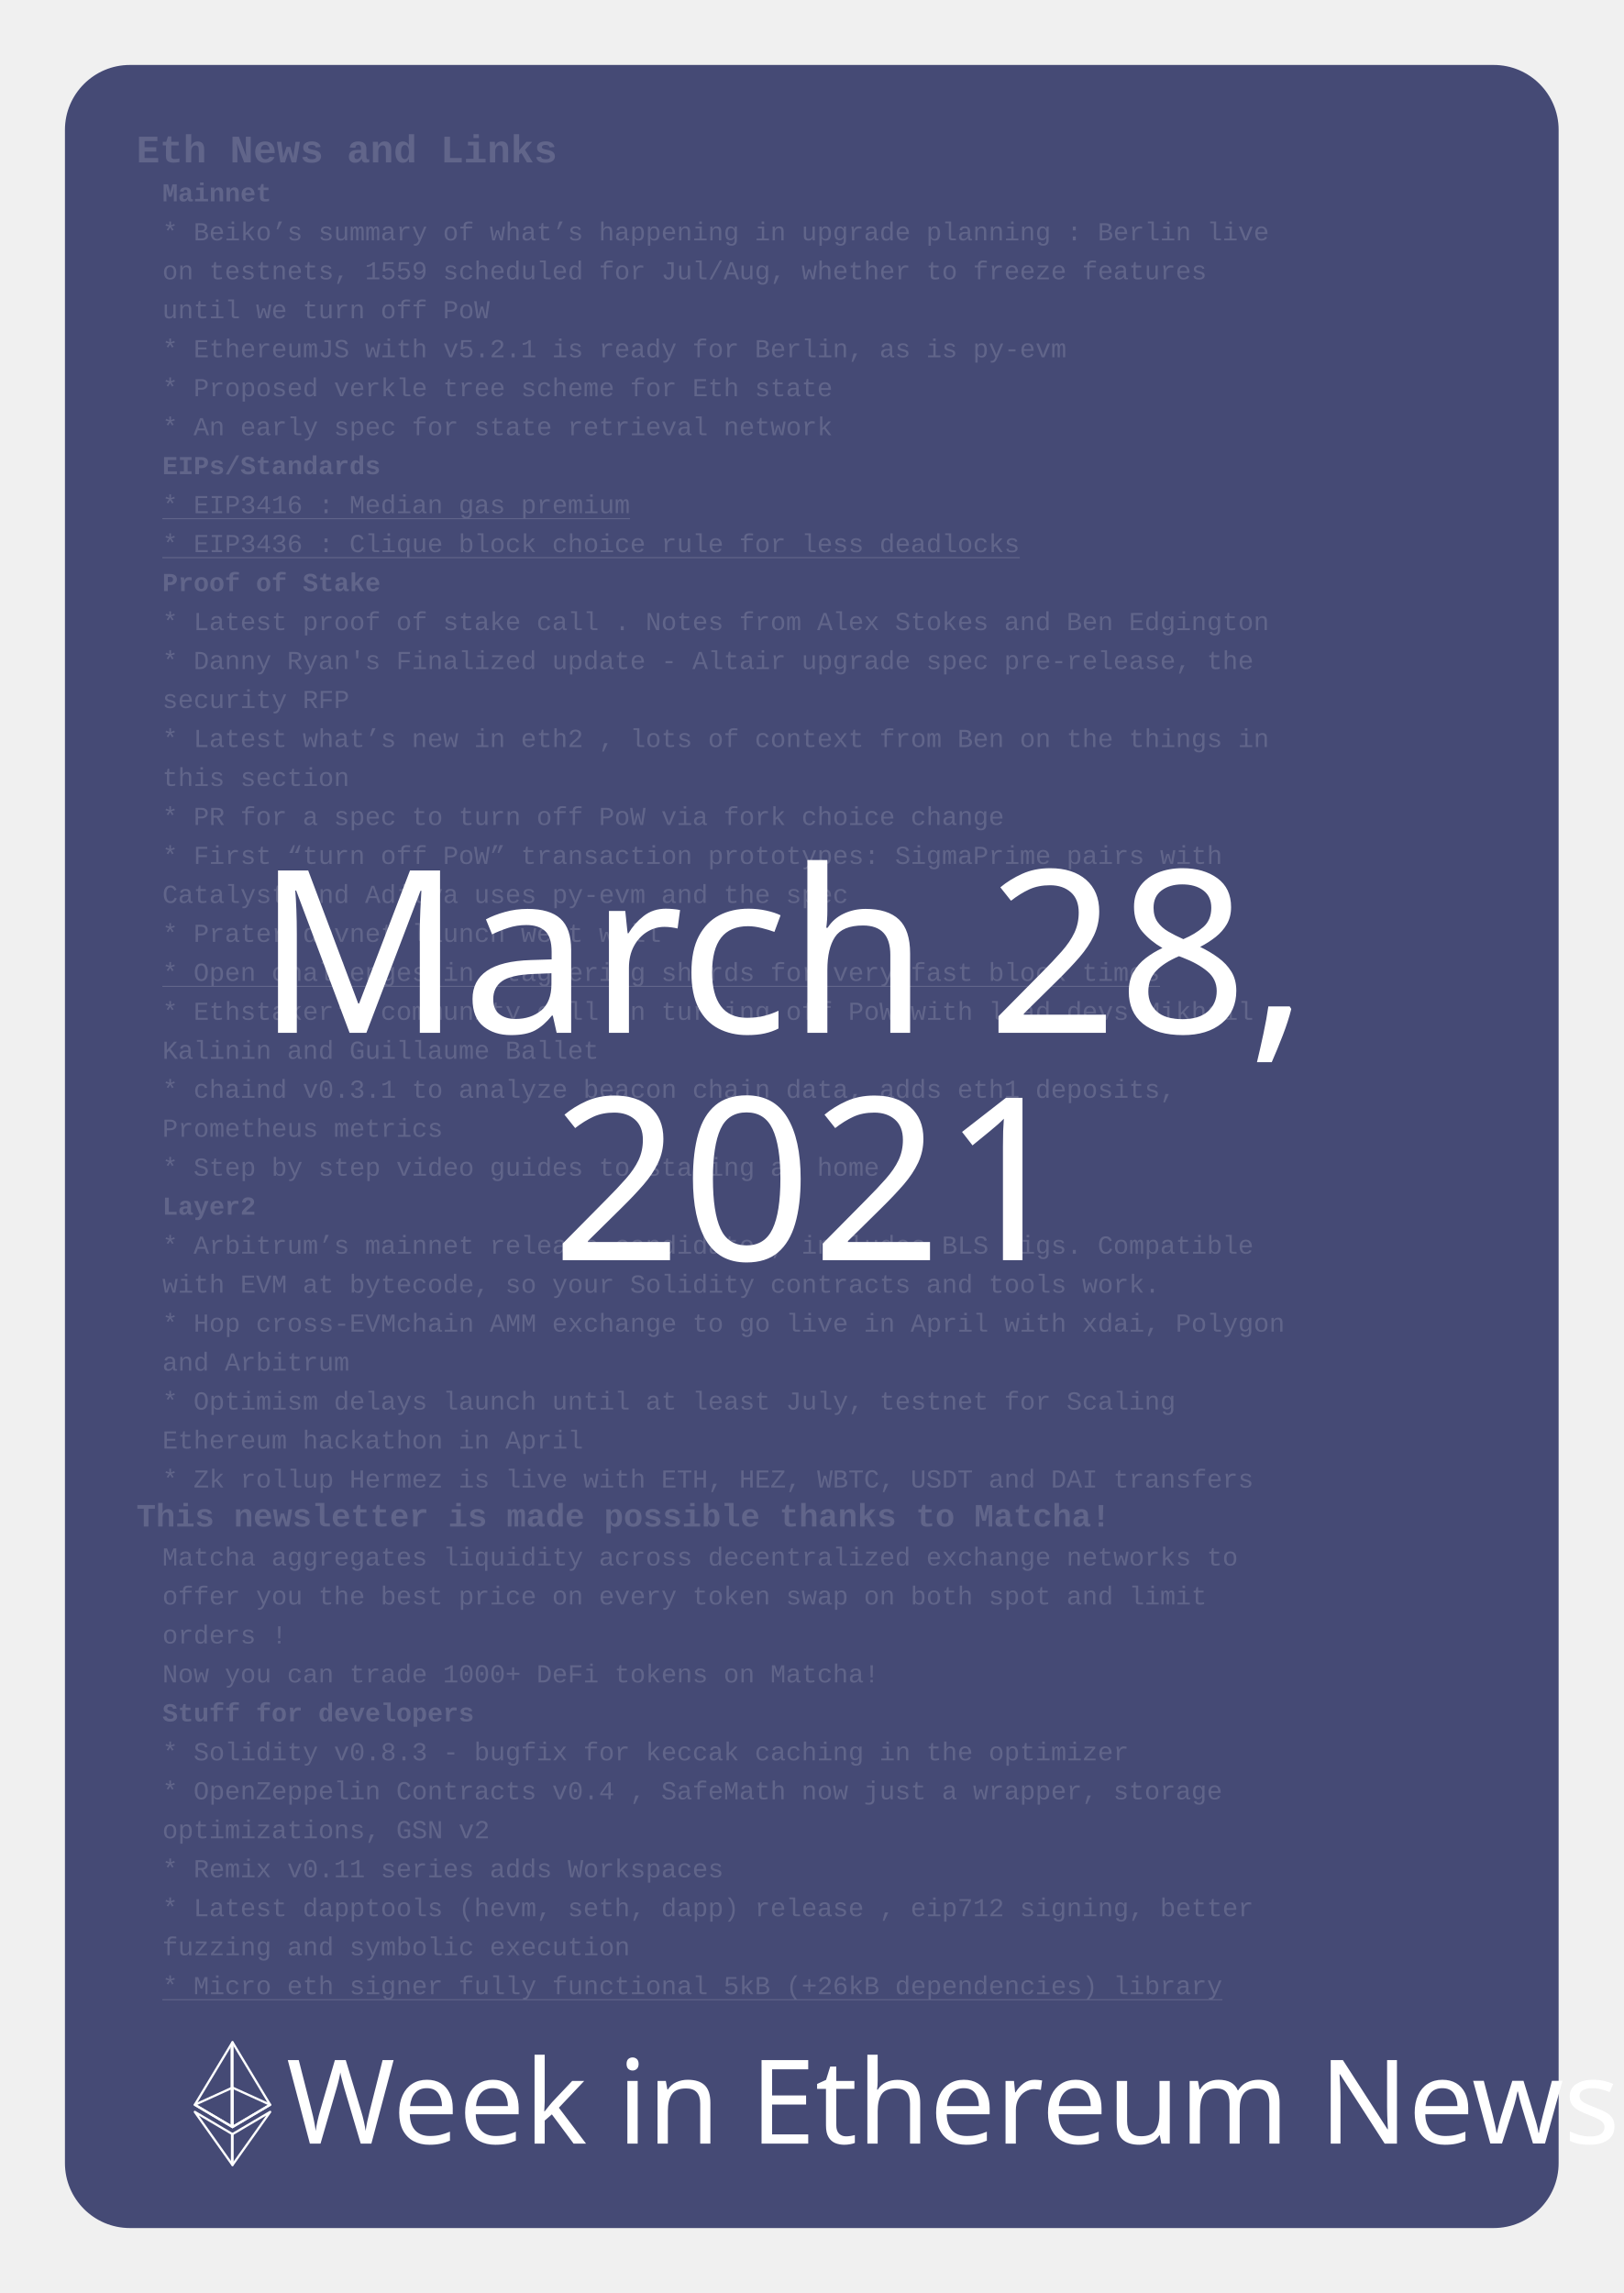
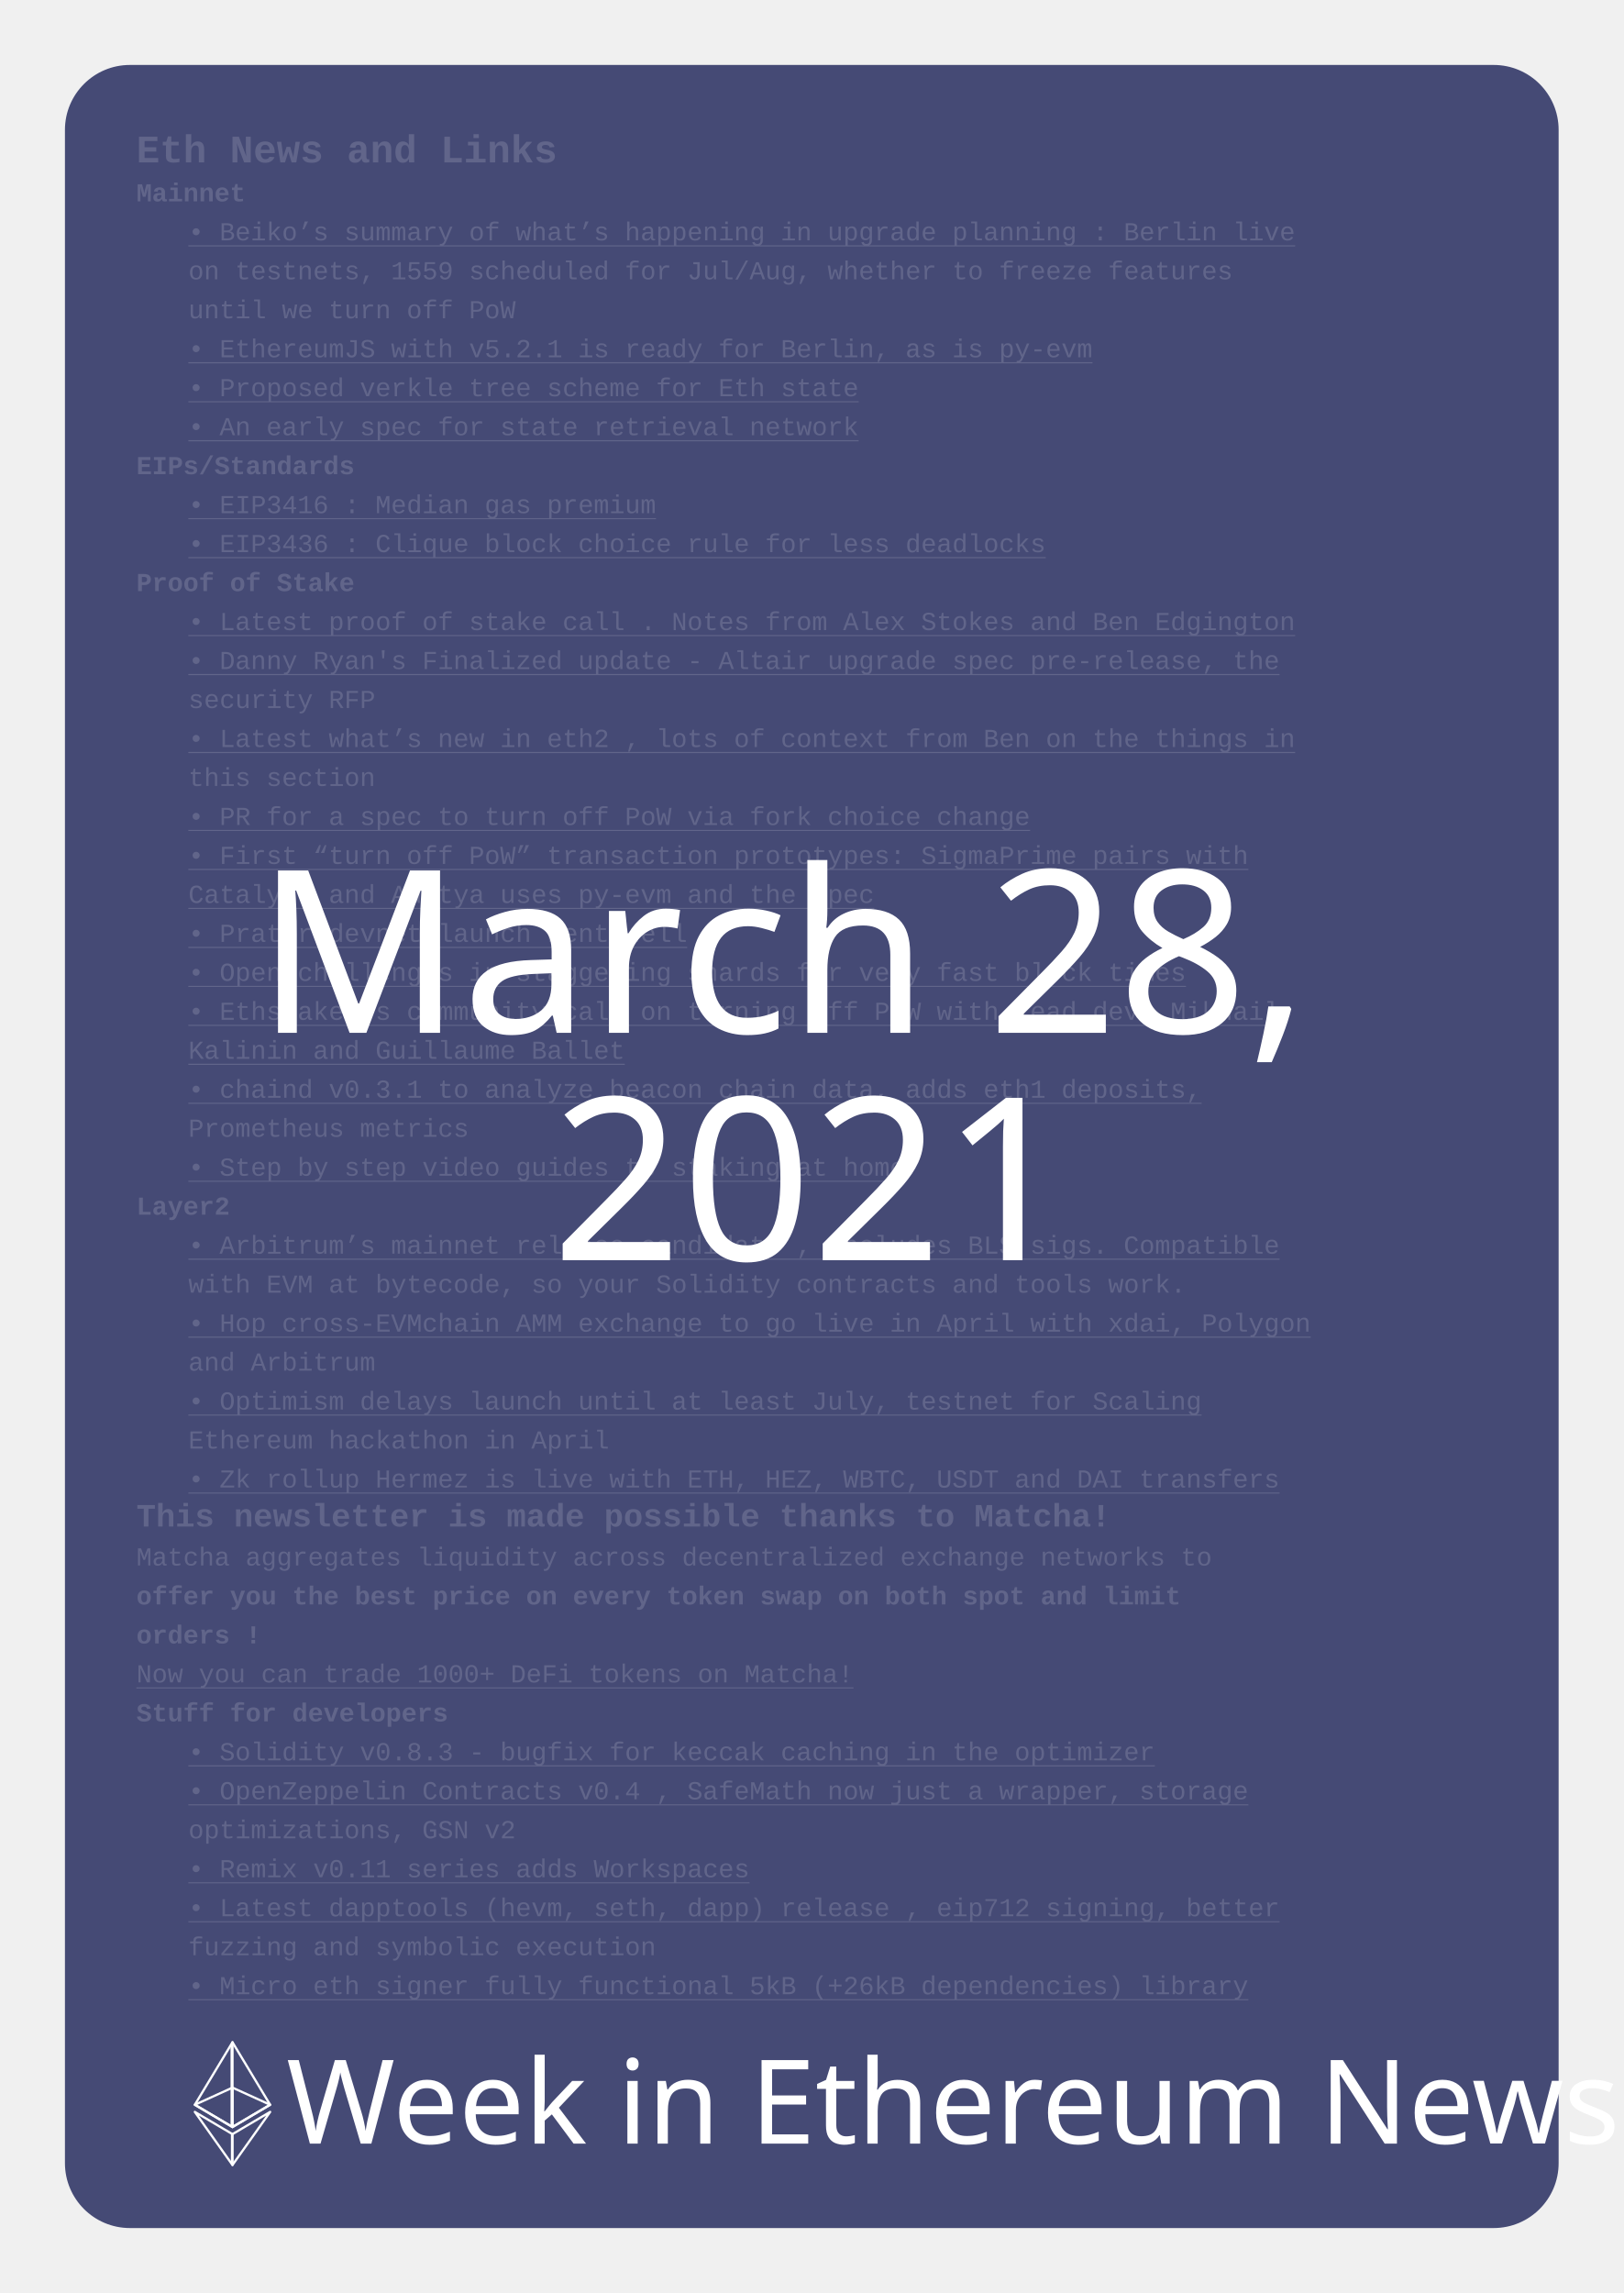
<svg xmlns="http://www.w3.org/2000/svg" width="500" height="706">
  <rect x="20" y="20" width="460" height="666" rx="20" fill="#454A75" />
  <text x="42" y="50" font-size="12" font-family="Courier New" fill="#ffffff" opacity="0.15" font-weight="bold">Eth News and Links</text>
-   <text x="50" y="62" font-size="8" font-family="Courier New" fill="#ffffff" opacity="0.15" font-weight="bold">Mainnet</text>
-   <text x="50" y="74" font-size="8" font-family="Courier New" fill="#ffffff" opacity="0.15">* Beiko’s summary of what’s happening in upgrade planning : Berlin live</text>
-   <text x="50" y="86" font-size="8" font-family="Courier New" fill="#ffffff" opacity="0.15">on testnets, 1559 scheduled for Jul/Aug, whether to freeze features</text>
-   <text x="50" y="98" font-size="8" font-family="Courier New" fill="#ffffff" opacity="0.15">until we turn off PoW</text>
-   <text x="50" y="110" font-size="8" font-family="Courier New" fill="#ffffff" opacity="0.15">* EthereumJS with v5.2.1 is ready for Berlin, as is py-evm</text>
-   <text x="50" y="122" font-size="8" font-family="Courier New" fill="#ffffff" opacity="0.15">* Proposed verkle tree scheme for Eth state</text>
-   <text x="50" y="134" font-size="8" font-family="Courier New" fill="#ffffff" opacity="0.15">* An early spec for state retrieval network</text>
-   <text x="50" y="146" font-size="8" font-family="Courier New" fill="#ffffff" opacity="0.15" font-weight="bold">EIPs/Standards</text>
-   <text x="50" y="158" font-size="8" font-family="Courier New" fill="#ffffff" opacity="0.15" text-decoration="underline">* EIP3416 : Median gas premium</text>
-   <text x="50" y="170" font-size="8" font-family="Courier New" fill="#ffffff" opacity="0.15" text-decoration="underline">* EIP3436 : Clique block choice rule for less deadlocks</text>
-   <text x="50" y="182" font-size="8" font-family="Courier New" fill="#ffffff" opacity="0.15" font-weight="bold">Proof of Stake</text>
-   <text x="50" y="194" font-size="8" font-family="Courier New" fill="#ffffff" opacity="0.15">* Latest proof of stake call . Notes from Alex Stokes and Ben Edgington</text>
-   <text x="50" y="206" font-size="8" font-family="Courier New" fill="#ffffff" opacity="0.15">* Danny Ryan's Finalized update - Altair upgrade spec pre-release, the</text>
-   <text x="50" y="218" font-size="8" font-family="Courier New" fill="#ffffff" opacity="0.15">security RFP</text>
-   <text x="50" y="230" font-size="8" font-family="Courier New" fill="#ffffff" opacity="0.15">* Latest what’s new in eth2 , lots of context from Ben on the things in</text>
-   <text x="50" y="242" font-size="8" font-family="Courier New" fill="#ffffff" opacity="0.15">this section</text>
-   <text x="50" y="254" font-size="8" font-family="Courier New" fill="#ffffff" opacity="0.15">* PR for a spec to turn off PoW via fork choice change</text>
-   <text x="50" y="266" font-size="8" font-family="Courier New" fill="#ffffff" opacity="0.15">* First “turn off PoW” transaction prototypes: SigmaPrime pairs with</text>
-   <text x="50" y="278" font-size="8" font-family="Courier New" fill="#ffffff" opacity="0.15">Catalyst and Aditya uses py-evm and the spec</text>
-   <text x="50" y="290" font-size="8" font-family="Courier New" fill="#ffffff" opacity="0.15">* Prater devnet launch went well</text>
-   <text x="50" y="302" font-size="8" font-family="Courier New" fill="#ffffff" opacity="0.15" text-decoration="underline">* Open challenges in staggering shards for very fast block times</text>
-   <text x="50" y="314" font-size="8" font-family="Courier New" fill="#ffffff" opacity="0.15">* Ethstaker’s community call on turning off PoW with lead devs Mikhail</text>
-   <text x="50" y="326" font-size="8" font-family="Courier New" fill="#ffffff" opacity="0.15">Kalinin and Guillaume Ballet</text>
-   <text x="50" y="338" font-size="8" font-family="Courier New" fill="#ffffff" opacity="0.15">* chaind v0.3.1 to analyze beacon chain data, adds eth1 deposits,</text>
-   <text x="50" y="350" font-size="8" font-family="Courier New" fill="#ffffff" opacity="0.15">Prometheus metrics</text>
-   <text x="50" y="362" font-size="8" font-family="Courier New" fill="#ffffff" opacity="0.15">* Step by step video guides to staking at home</text>
-   <text x="50" y="374" font-size="8" font-family="Courier New" fill="#ffffff" opacity="0.15" font-weight="bold">Layer2</text>
-   <text x="50" y="386" font-size="8" font-family="Courier New" fill="#ffffff" opacity="0.15">* Arbitrum’s mainnet release candidate , includes BLS sigs. Compatible</text>
-   <text x="50" y="398" font-size="8" font-family="Courier New" fill="#ffffff" opacity="0.15">with EVM at bytecode, so your Solidity contracts and tools work.</text>
-   <text x="50" y="410" font-size="8" font-family="Courier New" fill="#ffffff" opacity="0.15">* Hop cross-EVMchain AMM exchange to go live in April with xdai, Polygon</text>
-   <text x="50" y="422" font-size="8" font-family="Courier New" fill="#ffffff" opacity="0.15">and Arbitrum</text>
-   <text x="50" y="434" font-size="8" font-family="Courier New" fill="#ffffff" opacity="0.15">* Optimism delays launch until at least July, testnet for Scaling</text>
-   <text x="50" y="446" font-size="8" font-family="Courier New" fill="#ffffff" opacity="0.15">Ethereum hackathon in April</text>
-   <text x="50" y="458" font-size="8" font-family="Courier New" fill="#ffffff" opacity="0.15">* Zk rollup Hermez is live with ETH, HEZ, WBTC, USDT and DAI transfers</text>
+   <text x="42" y="62" font-size="8" font-family="Courier New" fill="#ffffff" opacity="0.15" font-weight="bold">Mainnet</text>
+   <text x="58" y="74" font-size="8" font-family="Courier New" fill="#ffffff" opacity="0.15" text-decoration="underline">• Beiko’s summary of what’s happening in upgrade planning : Berlin live</text>
+   <text x="58" y="86" font-size="8" font-family="Courier New" fill="#ffffff" opacity="0.15">on testnets, 1559 scheduled for Jul/Aug, whether to freeze features</text>
+   <text x="58" y="98" font-size="8" font-family="Courier New" fill="#ffffff" opacity="0.15">until we turn off PoW</text>
+   <text x="58" y="110" font-size="8" font-family="Courier New" fill="#ffffff" opacity="0.15" text-decoration="underline">• EthereumJS with v5.2.1 is ready for Berlin, as is py-evm</text>
+   <text x="58" y="122" font-size="8" font-family="Courier New" fill="#ffffff" opacity="0.15" text-decoration="underline">• Proposed verkle tree scheme for Eth state</text>
+   <text x="58" y="134" font-size="8" font-family="Courier New" fill="#ffffff" opacity="0.15" text-decoration="underline">• An early spec for state retrieval network</text>
+   <text x="42" y="146" font-size="8" font-family="Courier New" fill="#ffffff" opacity="0.15" font-weight="bold">EIPs/Standards</text>
+   <text x="58" y="158" font-size="8" font-family="Courier New" fill="#ffffff" opacity="0.15" text-decoration="underline">• EIP3416 : Median gas premium</text>
+   <text x="58" y="170" font-size="8" font-family="Courier New" fill="#ffffff" opacity="0.15" text-decoration="underline">• EIP3436 : Clique block choice rule for less deadlocks</text>
+   <text x="42" y="182" font-size="8" font-family="Courier New" fill="#ffffff" opacity="0.15" font-weight="bold">Proof of Stake</text>
+   <text x="58" y="194" font-size="8" font-family="Courier New" fill="#ffffff" opacity="0.15" text-decoration="underline">• Latest proof of stake call . Notes from Alex Stokes and Ben Edgington</text>
+   <text x="58" y="206" font-size="8" font-family="Courier New" fill="#ffffff" opacity="0.15" text-decoration="underline">• Danny Ryan's Finalized update - Altair upgrade spec pre-release, the</text>
+   <text x="58" y="218" font-size="8" font-family="Courier New" fill="#ffffff" opacity="0.15">security RFP</text>
+   <text x="58" y="230" font-size="8" font-family="Courier New" fill="#ffffff" opacity="0.15" text-decoration="underline">• Latest what’s new in eth2 , lots of context from Ben on the things in</text>
+   <text x="58" y="242" font-size="8" font-family="Courier New" fill="#ffffff" opacity="0.15">this section</text>
+   <text x="58" y="254" font-size="8" font-family="Courier New" fill="#ffffff" opacity="0.15" text-decoration="underline">• PR for a spec to turn off PoW via fork choice change</text>
+   <text x="58" y="266" font-size="8" font-family="Courier New" fill="#ffffff" opacity="0.15" text-decoration="underline">• First “turn off PoW” transaction prototypes: SigmaPrime pairs with</text>
+   <text x="58" y="278" font-size="8" font-family="Courier New" fill="#ffffff" opacity="0.15" text-decoration="underline">Catalyst and Aditya uses py-evm and the spec</text>
+   <text x="58" y="290" font-size="8" font-family="Courier New" fill="#ffffff" opacity="0.15" text-decoration="underline">• Prater devnet launch went well</text>
+   <text x="58" y="302" font-size="8" font-family="Courier New" fill="#ffffff" opacity="0.15" text-decoration="underline">• Open challenges in staggering shards for very fast block times</text>
+   <text x="58" y="314" font-size="8" font-family="Courier New" fill="#ffffff" opacity="0.15" text-decoration="underline">• Ethstaker’s community call on turning off PoW with lead devs Mikhail</text>
+   <text x="58" y="326" font-size="8" font-family="Courier New" fill="#ffffff" opacity="0.15" text-decoration="underline">Kalinin and Guillaume Ballet</text>
+   <text x="58" y="338" font-size="8" font-family="Courier New" fill="#ffffff" opacity="0.15" text-decoration="underline">• chaind v0.3.1 to analyze beacon chain data, adds eth1 deposits,</text>
+   <text x="58" y="350" font-size="8" font-family="Courier New" fill="#ffffff" opacity="0.15">Prometheus metrics</text>
+   <text x="58" y="362" font-size="8" font-family="Courier New" fill="#ffffff" opacity="0.15" text-decoration="underline">• Step by step video guides to staking at home</text>
+   <text x="42" y="374" font-size="8" font-family="Courier New" fill="#ffffff" opacity="0.15" font-weight="bold">Layer2</text>
+   <text x="58" y="386" font-size="8" font-family="Courier New" fill="#ffffff" opacity="0.15" text-decoration="underline">• Arbitrum’s mainnet release candidate , includes BLS sigs. Compatible</text>
+   <text x="58" y="398" font-size="8" font-family="Courier New" fill="#ffffff" opacity="0.15">with EVM at bytecode, so your Solidity contracts and tools work.</text>
+   <text x="58" y="410" font-size="8" font-family="Courier New" fill="#ffffff" opacity="0.15" text-decoration="underline">• Hop cross-EVMchain AMM exchange to go live in April with xdai, Polygon</text>
+   <text x="58" y="422" font-size="8" font-family="Courier New" fill="#ffffff" opacity="0.15">and Arbitrum</text>
+   <text x="58" y="434" font-size="8" font-family="Courier New" fill="#ffffff" opacity="0.15" text-decoration="underline">• Optimism delays launch until at least July, testnet for Scaling</text>
+   <text x="58" y="446" font-size="8" font-family="Courier New" fill="#ffffff" opacity="0.15">Ethereum hackathon in April</text>
+   <text x="58" y="458" font-size="8" font-family="Courier New" fill="#ffffff" opacity="0.15" text-decoration="underline">• Zk rollup Hermez is live with ETH, HEZ, WBTC, USDT and DAI transfers</text>
  <text x="42" y="470" font-size="10" font-family="Courier New" fill="#ffffff" opacity="0.15" font-weight="bold">This newsletter is made possible thanks to Matcha!</text>
-   <text x="50" y="482" font-size="8" font-family="Courier New" fill="#ffffff" opacity="0.15">Matcha aggregates liquidity across decentralized exchange networks to</text>
-   <text x="50" y="494" font-size="8" font-family="Courier New" fill="#ffffff" opacity="0.15">offer you the best price on every token swap on both spot and limit</text>
-   <text x="50" y="506" font-size="8" font-family="Courier New" fill="#ffffff" opacity="0.15">orders !</text>
-   <text x="50" y="518" font-size="8" font-family="Courier New" fill="#ffffff" opacity="0.15">Now you can trade 1000+ DeFi tokens on Matcha!</text>
-   <text x="50" y="530" font-size="8" font-family="Courier New" fill="#ffffff" opacity="0.15" font-weight="bold">Stuff for developers</text>
-   <text x="50" y="542" font-size="8" font-family="Courier New" fill="#ffffff" opacity="0.15">* Solidity v0.8.3 - bugfix for keccak caching in the optimizer</text>
-   <text x="50" y="554" font-size="8" font-family="Courier New" fill="#ffffff" opacity="0.15">* OpenZeppelin Contracts v0.4 , SafeMath now just a wrapper, storage</text>
-   <text x="50" y="566" font-size="8" font-family="Courier New" fill="#ffffff" opacity="0.15">optimizations, GSN v2</text>
-   <text x="50" y="578" font-size="8" font-family="Courier New" fill="#ffffff" opacity="0.15">* Remix v0.11 series adds Workspaces</text>
-   <text x="50" y="590" font-size="8" font-family="Courier New" fill="#ffffff" opacity="0.15">* Latest dapptools (hevm, seth, dapp) release , eip712 signing, better</text>
-   <text x="50" y="602" font-size="8" font-family="Courier New" fill="#ffffff" opacity="0.15">fuzzing and symbolic execution</text>
-   <text x="50" y="614" font-size="8" font-family="Courier New" fill="#ffffff" opacity="0.15" text-decoration="underline">* Micro eth signer fully functional 5kB (+26kB dependencies) library</text>
+   <text x="42" y="482" font-size="8" font-family="Courier New" fill="#ffffff" opacity="0.15">Matcha aggregates liquidity across decentralized exchange networks to</text>
+   <text x="42" y="494" font-size="8" font-family="Courier New" fill="#ffffff" opacity="0.15" font-weight="bold">offer you the best price on every token swap on both spot and limit</text>
+   <text x="42" y="506" font-size="8" font-family="Courier New" fill="#ffffff" opacity="0.15" font-weight="bold">orders !</text>
+   <text x="42" y="518" font-size="8" font-family="Courier New" fill="#ffffff" opacity="0.15" text-decoration="underline">Now you can trade 1000+ DeFi tokens on Matcha!</text>
+   <text x="42" y="530" font-size="8" font-family="Courier New" fill="#ffffff" opacity="0.15" font-weight="bold">Stuff for developers</text>
+   <text x="58" y="542" font-size="8" font-family="Courier New" fill="#ffffff" opacity="0.15" text-decoration="underline">• Solidity v0.8.3 - bugfix for keccak caching in the optimizer</text>
+   <text x="58" y="554" font-size="8" font-family="Courier New" fill="#ffffff" opacity="0.15" text-decoration="underline">• OpenZeppelin Contracts v0.4 , SafeMath now just a wrapper, storage</text>
+   <text x="58" y="566" font-size="8" font-family="Courier New" fill="#ffffff" opacity="0.15">optimizations, GSN v2</text>
+   <text x="58" y="578" font-size="8" font-family="Courier New" fill="#ffffff" opacity="0.15" text-decoration="underline">• Remix v0.11 series adds Workspaces</text>
+   <text x="58" y="590" font-size="8" font-family="Courier New" fill="#ffffff" opacity="0.15" text-decoration="underline">• Latest dapptools (hevm, seth, dapp) release , eip712 signing, better</text>
+   <text x="58" y="602" font-size="8" font-family="Courier New" fill="#ffffff" opacity="0.15">fuzzing and symbolic execution</text>
+   <text x="58" y="614" font-size="8" font-family="Courier New" fill="#ffffff" opacity="0.15" text-decoration="underline">• Micro eth signer fully functional 5kB (+26kB dependencies) library</text>
  <text fill="#ffffff" font-family="Calibri" font-size="70" font-weight="300" text-anchor="middle">
    <tspan x="250" y="318">March 28,</tspan>
    <tspan x="250" y="388">2021</tspan>
  </text>
  <g transform="translate(20, 300) scale(0.8)">
    <path d="m64.496 411-.317 1.076v31.228l.317.316 14.495-8.568L64.496 411Z" stroke="#fff" stroke-width=".866" stroke-linecap="round" stroke-linejoin="round" fill="none" />
    <path d="M64.496 411 50 435.052l14.496 8.568V411Zm0 35.365-.179.218v11.124l.179.521L79 437.801l-14.504 8.564Z" stroke="#fff" stroke-width=".866" stroke-linecap="round" stroke-linejoin="round" fill="none" />
    <path d="M64.496 458.228v-11.863L50 437.801l14.496 20.427Zm0-14.608 14.495-8.568-14.495-6.589v15.157ZM50 435.052l14.496 8.568v-15.157L50 435.052Z" stroke="#fff" stroke-width=".866" stroke-linecap="round" stroke-linejoin="round" fill="none" />
  </g>
  <text fill="#ffffff" font-family="Calibri" font-size="36" x="88.195" y="660">Week in Ethereum News</text>
</svg>
